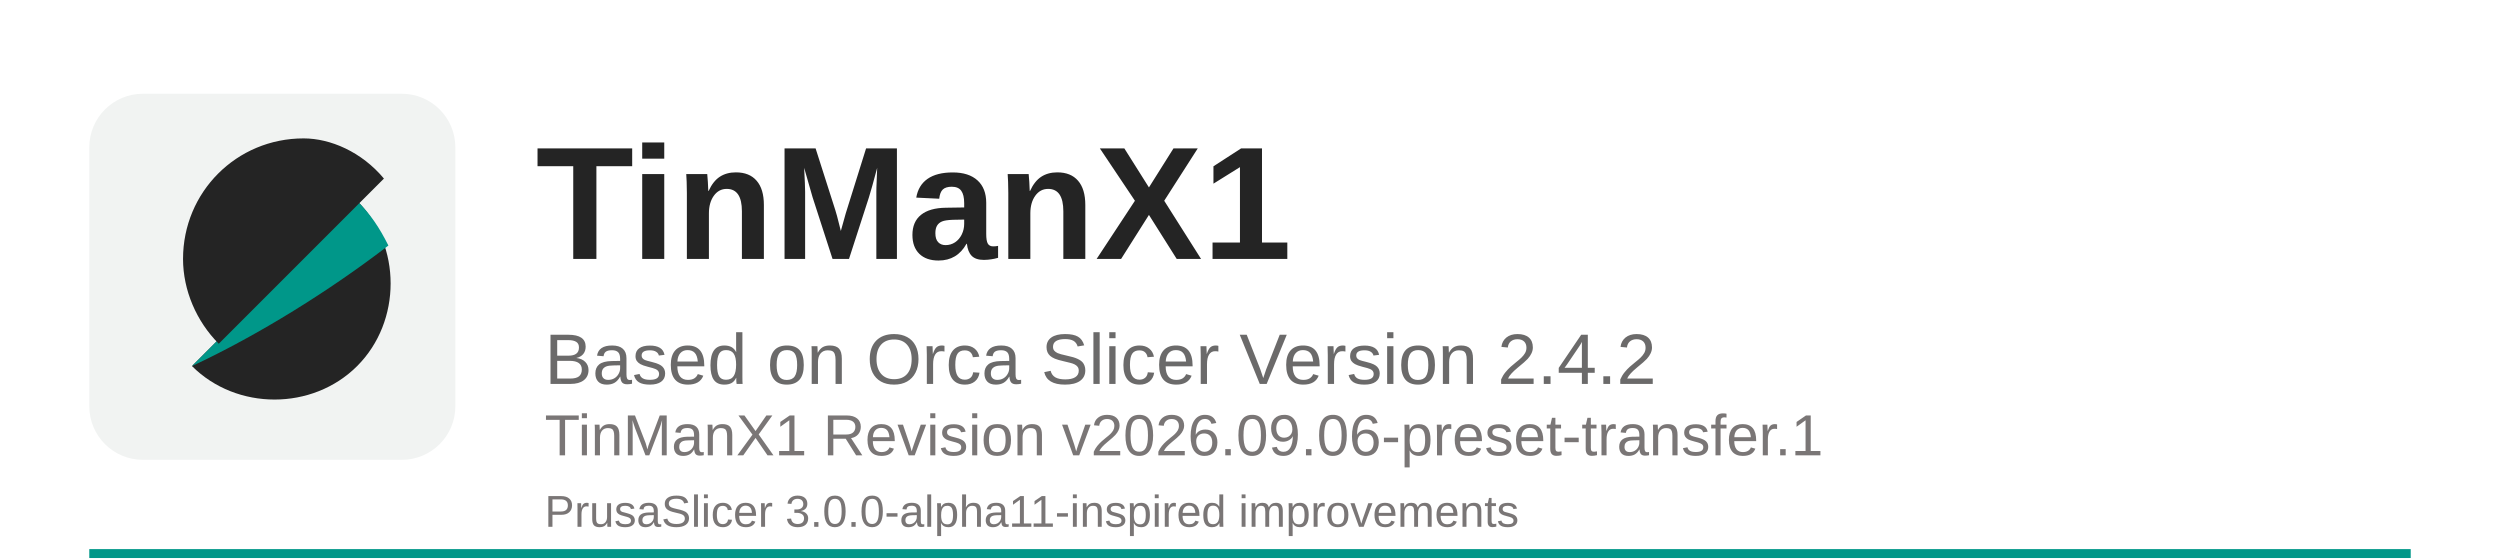
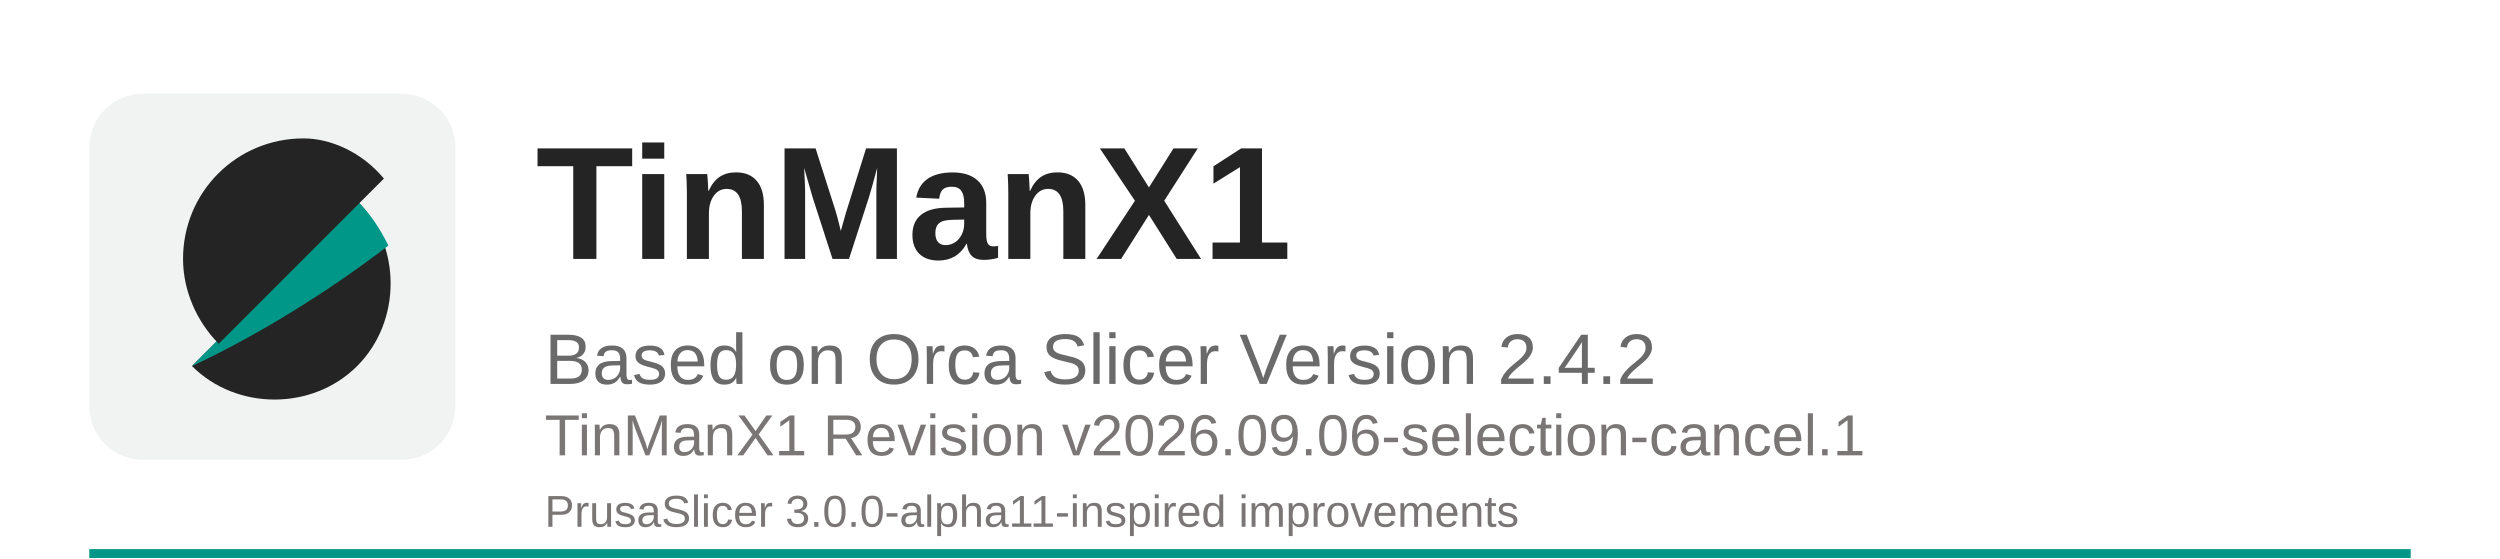
<svg xmlns="http://www.w3.org/2000/svg" width="560" height="125" viewBox="0 0 560 125">
  <rect x="20" y="123" width="520" height="2" fill="#009789" />
  <rect x="20" y="21" width="82" height="82" rx="12" fill="#f1f3f2" />
  <path d="M43 82c10 10 27 10 37 0s10-27 0-37L43 82z" fill="#242424" />
  <path d="M80 45L43 82c15-7 31-17 44-27-2-4-4-7-7-10z" fill="#009789" />
  <path d="M68 31c-15 0-27 12-27 27 0 7 3 14 8 19l37-37c-5-6-12-9-18-9z" fill="#242424" />
  <text x="120" y="58" font-family="Arial, Helvetica, sans-serif" font-size="36" font-weight="700" fill="#242424">TinManX1</text>
  <text x="122" y="86" font-family="Arial, Helvetica, sans-serif" font-size="16" fill="#6b6a6a">Based on Orca Slicer Version 2.4.2</text>
-   <text x="122" y="102" font-family="Arial, Helvetica, sans-serif" font-size="13" fill="#7a7676">TinManX1 Revision v2026.09.06-preset-transfer.1</text>
+   <text x="122" y="102" font-family="Arial, Helvetica, sans-serif" font-size="13" fill="#7a7676">TinManX1 Revision v2026.09.06-selection-cancel.1</text>
  <text x="122" y="118" font-family="Arial, Helvetica, sans-serif" font-size="10" fill="#7a7676">PrusaSlicer 3.0.0-alpha11-inspired improvements</text>
</svg>
